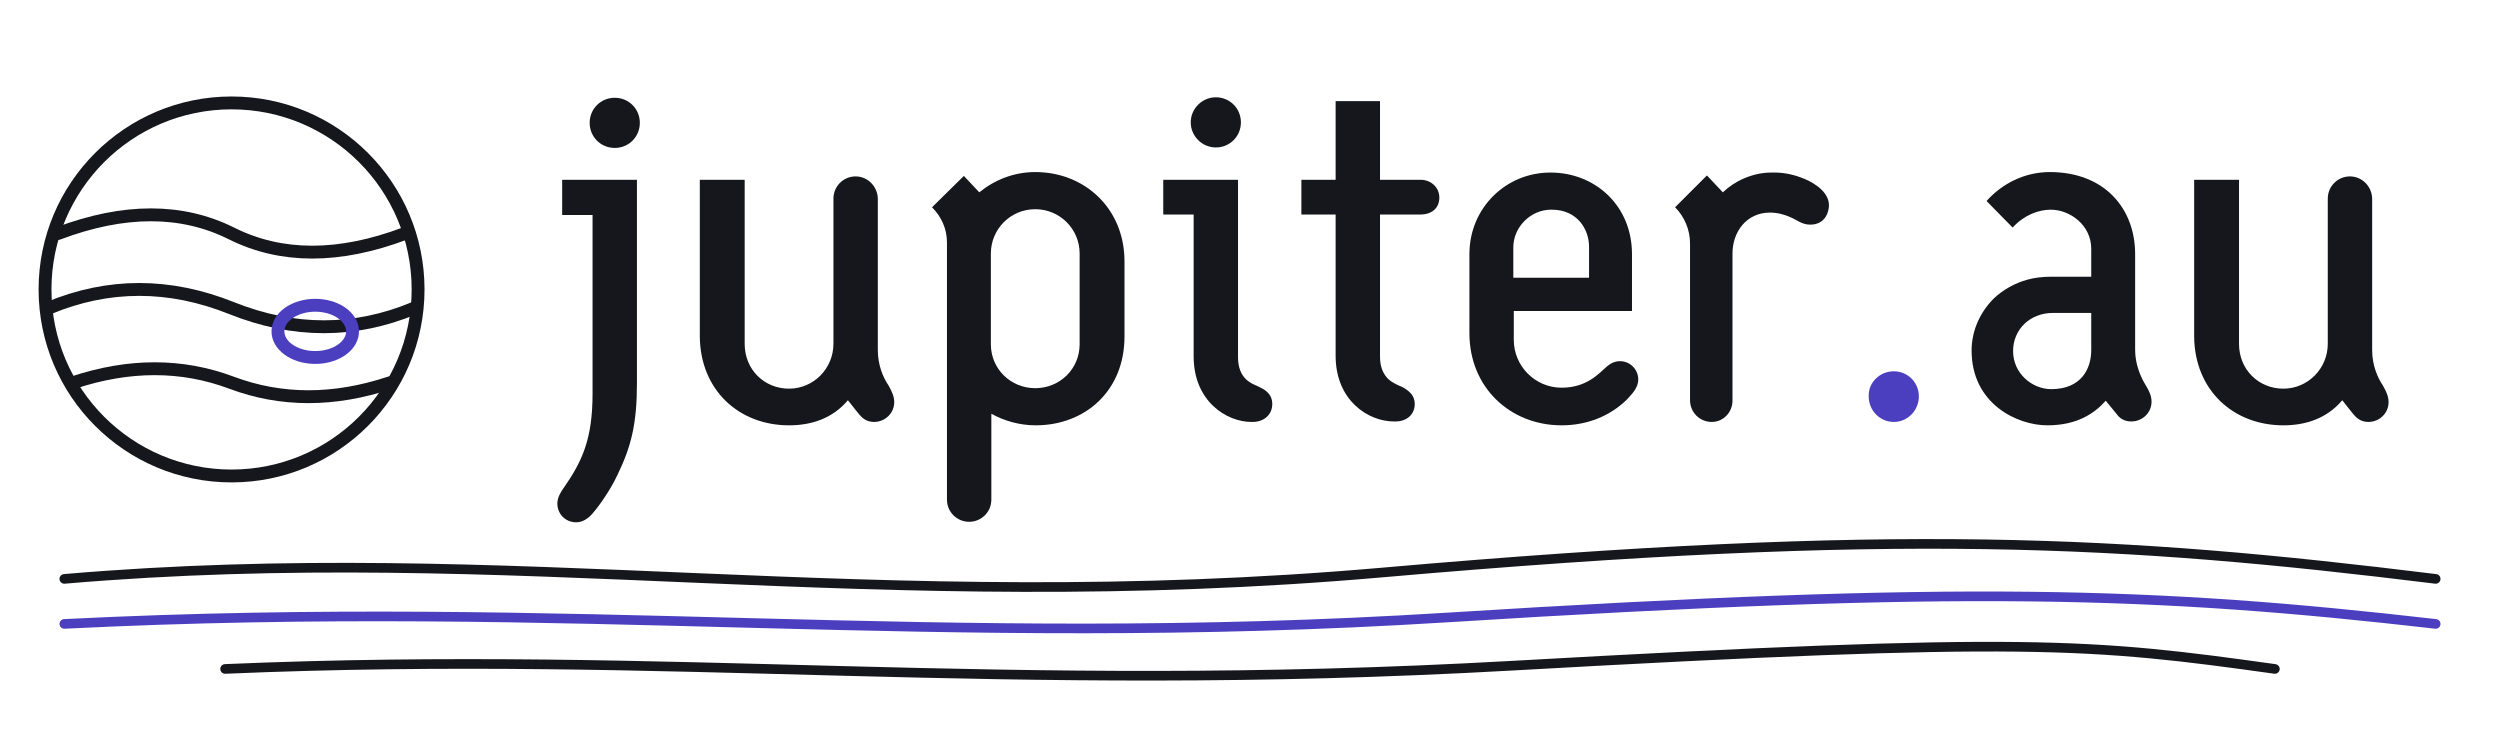
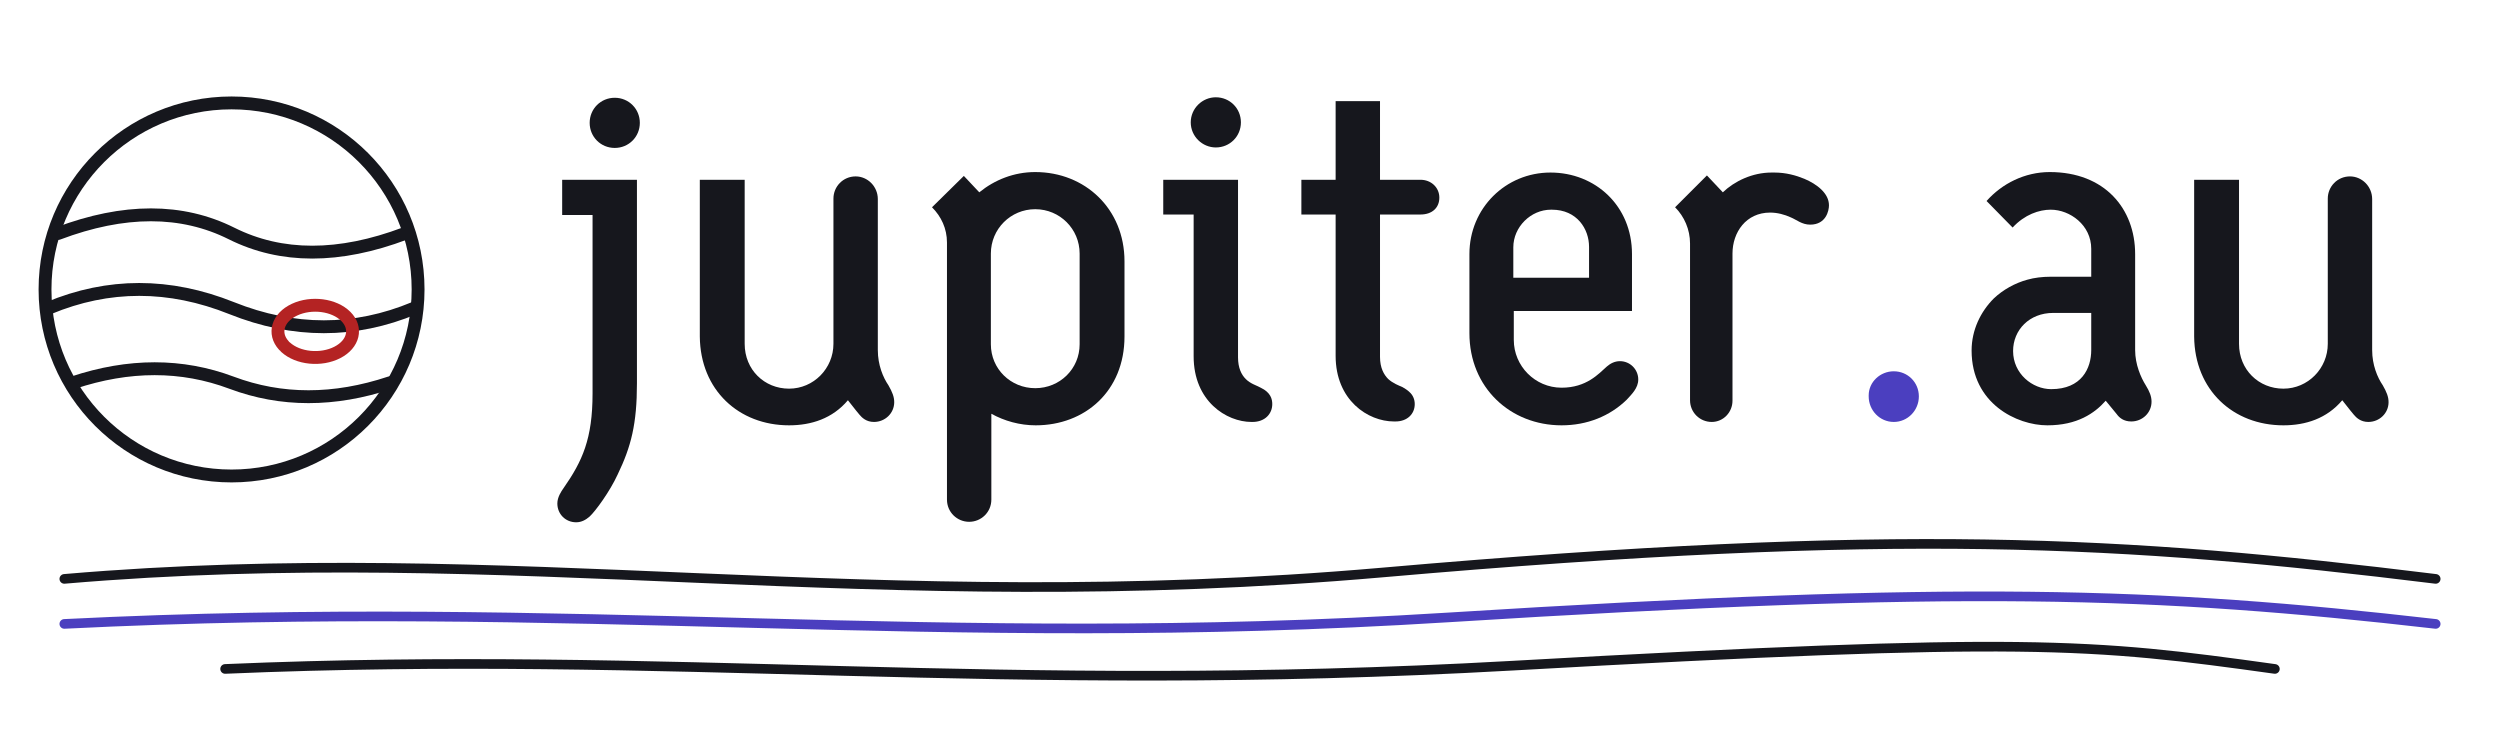
<svg xmlns="http://www.w3.org/2000/svg" viewBox="-10 -30 777.35 235" role="img" aria-label="jupiter.au">
  <g fill="none" stroke="#16171d" stroke-width="4" stroke-linecap="round">
    <circle cx="62" cy="60" r="58" />
    <path d="M8.06 42.6Q38.8 31.0 62 42.6T115.94 42.6" />
    <path d="M5.16 65.8Q33.0 54.2 62 65.8T118.84 65.8" />
    <path d="M12.7 89.0Q38.8 80.3 62 89.0T111.3 89.0" />
-     <path stroke="#4b3fbf" d="M78.24 77.4a11.6 8.12 0 1 1 0.58 0.58" />
+     <path stroke="#b42323" d="M78.24 77.4a11.6 8.12 0 1 1 0.58 0.58" />
  </g>
  <g transform="translate(160,100)">
    <path d="M28.95 -91.8C28.95 -96.15 25.5 -99.6 21.15 -99.6C16.8 -99.6 13.35 -96.15 13.35 -91.8C13.35 -87.45 16.8 -84.0 21.15 -84.0C25.5 -84.0 28.95 -87.45 28.95 -91.8ZM28.05 -10.8V-74.1H4.8V-63.15H14.25V-7.65C14.25 6.45 11.1 13.35 5.25 21.75C4.5 22.8 3.3 24.6 3.3 26.55C3.3 29.85 5.85 32.4 9.15 32.4C10.8 32.4 12.15 31.65 13.35 30.6C15.15 28.95 19.65 22.8 22.05 17.55C26.25 8.85 28.05 1.8 28.05 -10.8Z" fill="#16171d" />
    <path d="M108.05 -4.95C108.05 -6.6 107.45 -8.1 106.25 -10.2C104.6 -12.6 102.95 -16.5 102.95 -21.15V-68.1C102.95 -72.0 99.8 -75.15 96.05 -75.15C92.15 -75.15 89.15 -72.0 89.15 -68.25V-23.1C89.15 -15.45 83.0 -9.15 75.35 -9.15C67.7 -9.15 61.55 -15.0 61.55 -23.1V-74.1H47.6V-25.35C47.75 -8.7 59.75 2.25 75.35 2.25C82.25 2.25 88.85 0.15 93.65 -5.55C95.6 -3.0 97.25 -1.05 97.25 -1.05C98.0 -0.15 99.35 1.2 101.75 1.2C105.2 1.2 108.05 -1.5 108.05 -4.95Z" fill="#16171d" />
    <path d="M179.65 -25.35V-48.75C179.65 -65.1 167.35 -76.5 151.9 -76.5C145.3 -76.5 139.3 -74.1 134.5 -70.2L129.7 -75.3L119.8 -65.55C122.65 -62.7 124.45 -58.95 124.45 -54.6V25.35C124.45 29.25 127.6 32.25 131.35 32.25C135.1 32.25 138.25 29.25 138.25 25.35V-1.35C142.3 0.9 147.1 2.25 152.05 2.25C167.35 2.25 179.65 -8.4 179.65 -25.35ZM165.7 -22.95C165.7 -15.3 159.55 -9.3 151.9 -9.3C144.25 -9.3 138.1 -15.3 138.1 -22.95V-51.15C138.1 -58.8 144.25 -64.95 151.9 -64.95C159.55 -64.95 165.7 -58.8 165.7 -51.15Z" fill="#16171d" />
    <path d="M215.85 -91.95C215.85 -96.3 212.4 -99.75 208.05 -99.75C203.85 -99.75 200.25 -96.3 200.25 -91.95C200.25 -87.6 203.85 -84.15 208.05 -84.15C212.4 -84.15 215.85 -87.6 215.85 -91.95ZM225.6 -4.35C225.6 -5.85 225.15 -7.95 222.0 -9.45C220.65 -10.2 218.85 -10.65 217.35 -12.15C216.0 -13.5 214.95 -15.6 214.95 -18.9V-74.1H191.7V-63.3H201.15V-19.2C201.15 -5.25 211.35 1.2 219.15 1.2H219.45C223.35 1.2 225.6 -1.35 225.6 -4.35Z" fill="#16171d" />
    <path d="M277.55 -68.55C277.55 -71.7 275.0 -74.1 271.7 -74.1H259.1V-98.55H245.3V-74.1H234.65V-63.3H245.3V-19.35C245.3 -5.55 255.35 1.05 263.45 1.05H263.9C267.65 1.05 269.9 -1.35 269.9 -4.35C269.9 -5.85 269.3 -7.2 268.25 -8.1C267.65 -8.7 266.9 -9.15 266.15 -9.6C264.8 -10.2 263.15 -10.8 261.65 -12.15C260.3 -13.5 259.1 -15.6 259.1 -19.05V-63.3H271.7C275.3 -63.3 277.55 -65.4 277.55 -68.55Z" fill="#16171d" />
    <path d="M339.4 -12.0C339.4 -15.15 336.85 -17.7 333.7 -17.7C332.05 -17.7 330.7 -16.95 329.65 -16.05C327.1 -13.8 323.35 -9.45 315.55 -9.45C307.3 -9.45 300.7 -16.2 300.7 -24.3V-33.3H337.45V-51.0C337.45 -66.0 326.05 -76.35 312.1 -76.35C298.15 -76.35 286.9 -65.25 286.9 -51.0V-26.4C286.9 -9.45 299.65 2.25 315.55 2.25C323.5 2.25 330.55 -0.6 335.8 -5.7C337.3 -7.35 339.4 -9.3 339.4 -12.0ZM324.1 -43.65H300.55V-53.1C300.55 -59.4 305.95 -64.8 312.25 -64.8H312.55C320.35 -64.8 324.1 -58.8 324.1 -53.25Z" fill="#16171d" />
    <path d="M398.7 -66.15C398.7 -69.9 394.95 -72.75 391.05 -74.4C388.5 -75.45 385.35 -76.35 381.75 -76.35H380.85C374.85 -76.35 369.3 -73.65 365.7 -70.2L360.75 -75.45L350.85 -65.55C353.7 -62.7 355.5 -58.65 355.5 -54.3V-5.55C355.5 -1.8 358.5 1.2 362.25 1.2C365.85 1.2 368.7 -1.8 368.7 -5.4V-51.15C368.7 -57.75 372.9 -63.9 380.4 -63.9C382.65 -63.9 384.9 -63.3 386.85 -62.4C388.65 -61.65 390.3 -60.15 392.85 -60.15C397.8 -60.15 398.7 -64.5 398.7 -66.15Z" fill="#16171d" />
    <path d="M426.65 -6.75C426.65 -11.1 423.2 -14.55 418.85 -14.55C414.65 -14.55 411.05 -11.25 411.05 -7.05V-6.75C411.05 -2.4 414.5 1.2 418.85 1.2C423.2 1.2 426.65 -2.4 426.65 -6.75Z" fill="#4b3fbf" />
    <path d="M499.0 -5.1C499.0 -6.75 498.4 -8.25 497.2 -10.2C495.7 -12.6 493.9 -16.65 493.9 -21.15V-51.0C493.9 -65.1 484.45 -76.5 467.35 -76.5C459.55 -76.5 452.5 -72.9 447.7 -67.5L455.8 -59.25C459.55 -63.3 464.05 -64.8 467.65 -64.8C473.65 -64.8 480.25 -60.0 480.25 -52.65V-43.95H467.5C465.1 -43.95 462.55 -43.65 460.45 -43.05C456.55 -42.0 452.8 -39.9 449.95 -37.2C445.9 -33.15 443.05 -27.45 443.05 -21.0C443.05 -4.5 457.15 2.25 466.6 2.25C475.9 2.25 481.3 -1.5 484.75 -5.4C486.7 -3.0 488.2 -1.2 488.2 -1.2C488.95 -0.15 490.3 1.05 492.7 1.05C496.15 1.05 499.0 -1.65 499.0 -5.1ZM480.25 -32.7V-21.15C480.25 -15.45 477.25 -9.0 467.8 -9.0C461.95 -9.0 455.95 -13.8 455.95 -20.85C455.95 -27.45 461.05 -32.7 468.4 -32.7Z" fill="#16171d" />
    <path d="M572.7 -4.95C572.7 -6.6 572.1 -8.1 570.9 -10.2C569.25 -12.6 567.6 -16.5 567.6 -21.15V-68.1C567.6 -72.0 564.45 -75.15 560.7 -75.15C556.8 -75.15 553.8 -72.0 553.8 -68.25V-23.1C553.8 -15.45 547.65 -9.15 540.0 -9.15C532.35 -9.15 526.2 -15.0 526.2 -23.1V-74.1H512.25V-25.35C512.4 -8.7 524.4 2.25 540.0 2.25C546.9 2.25 553.5 0.15 558.3 -5.55C560.25 -3.0 561.9 -1.05 561.9 -1.05C562.65 -0.15 564.0 1.2 566.4 1.2C569.85 1.2 572.7 -1.5 572.7 -4.95Z" fill="#16171d" />
  </g>
  <g fill="none" stroke-linecap="round" stroke-width="3">
    <path stroke="#16171d" d="M10 150C150 138 260 162 420 148S650 138 747.35 150" />
    <path stroke="#4b3fbf" d="M10 164C170 156 280 172 440 162S660 154 747.35 164" />
    <path stroke="#16171d" d="M60 178C200 172 300 186 460 177S640 170 697.35 178" />
  </g>
</svg>
